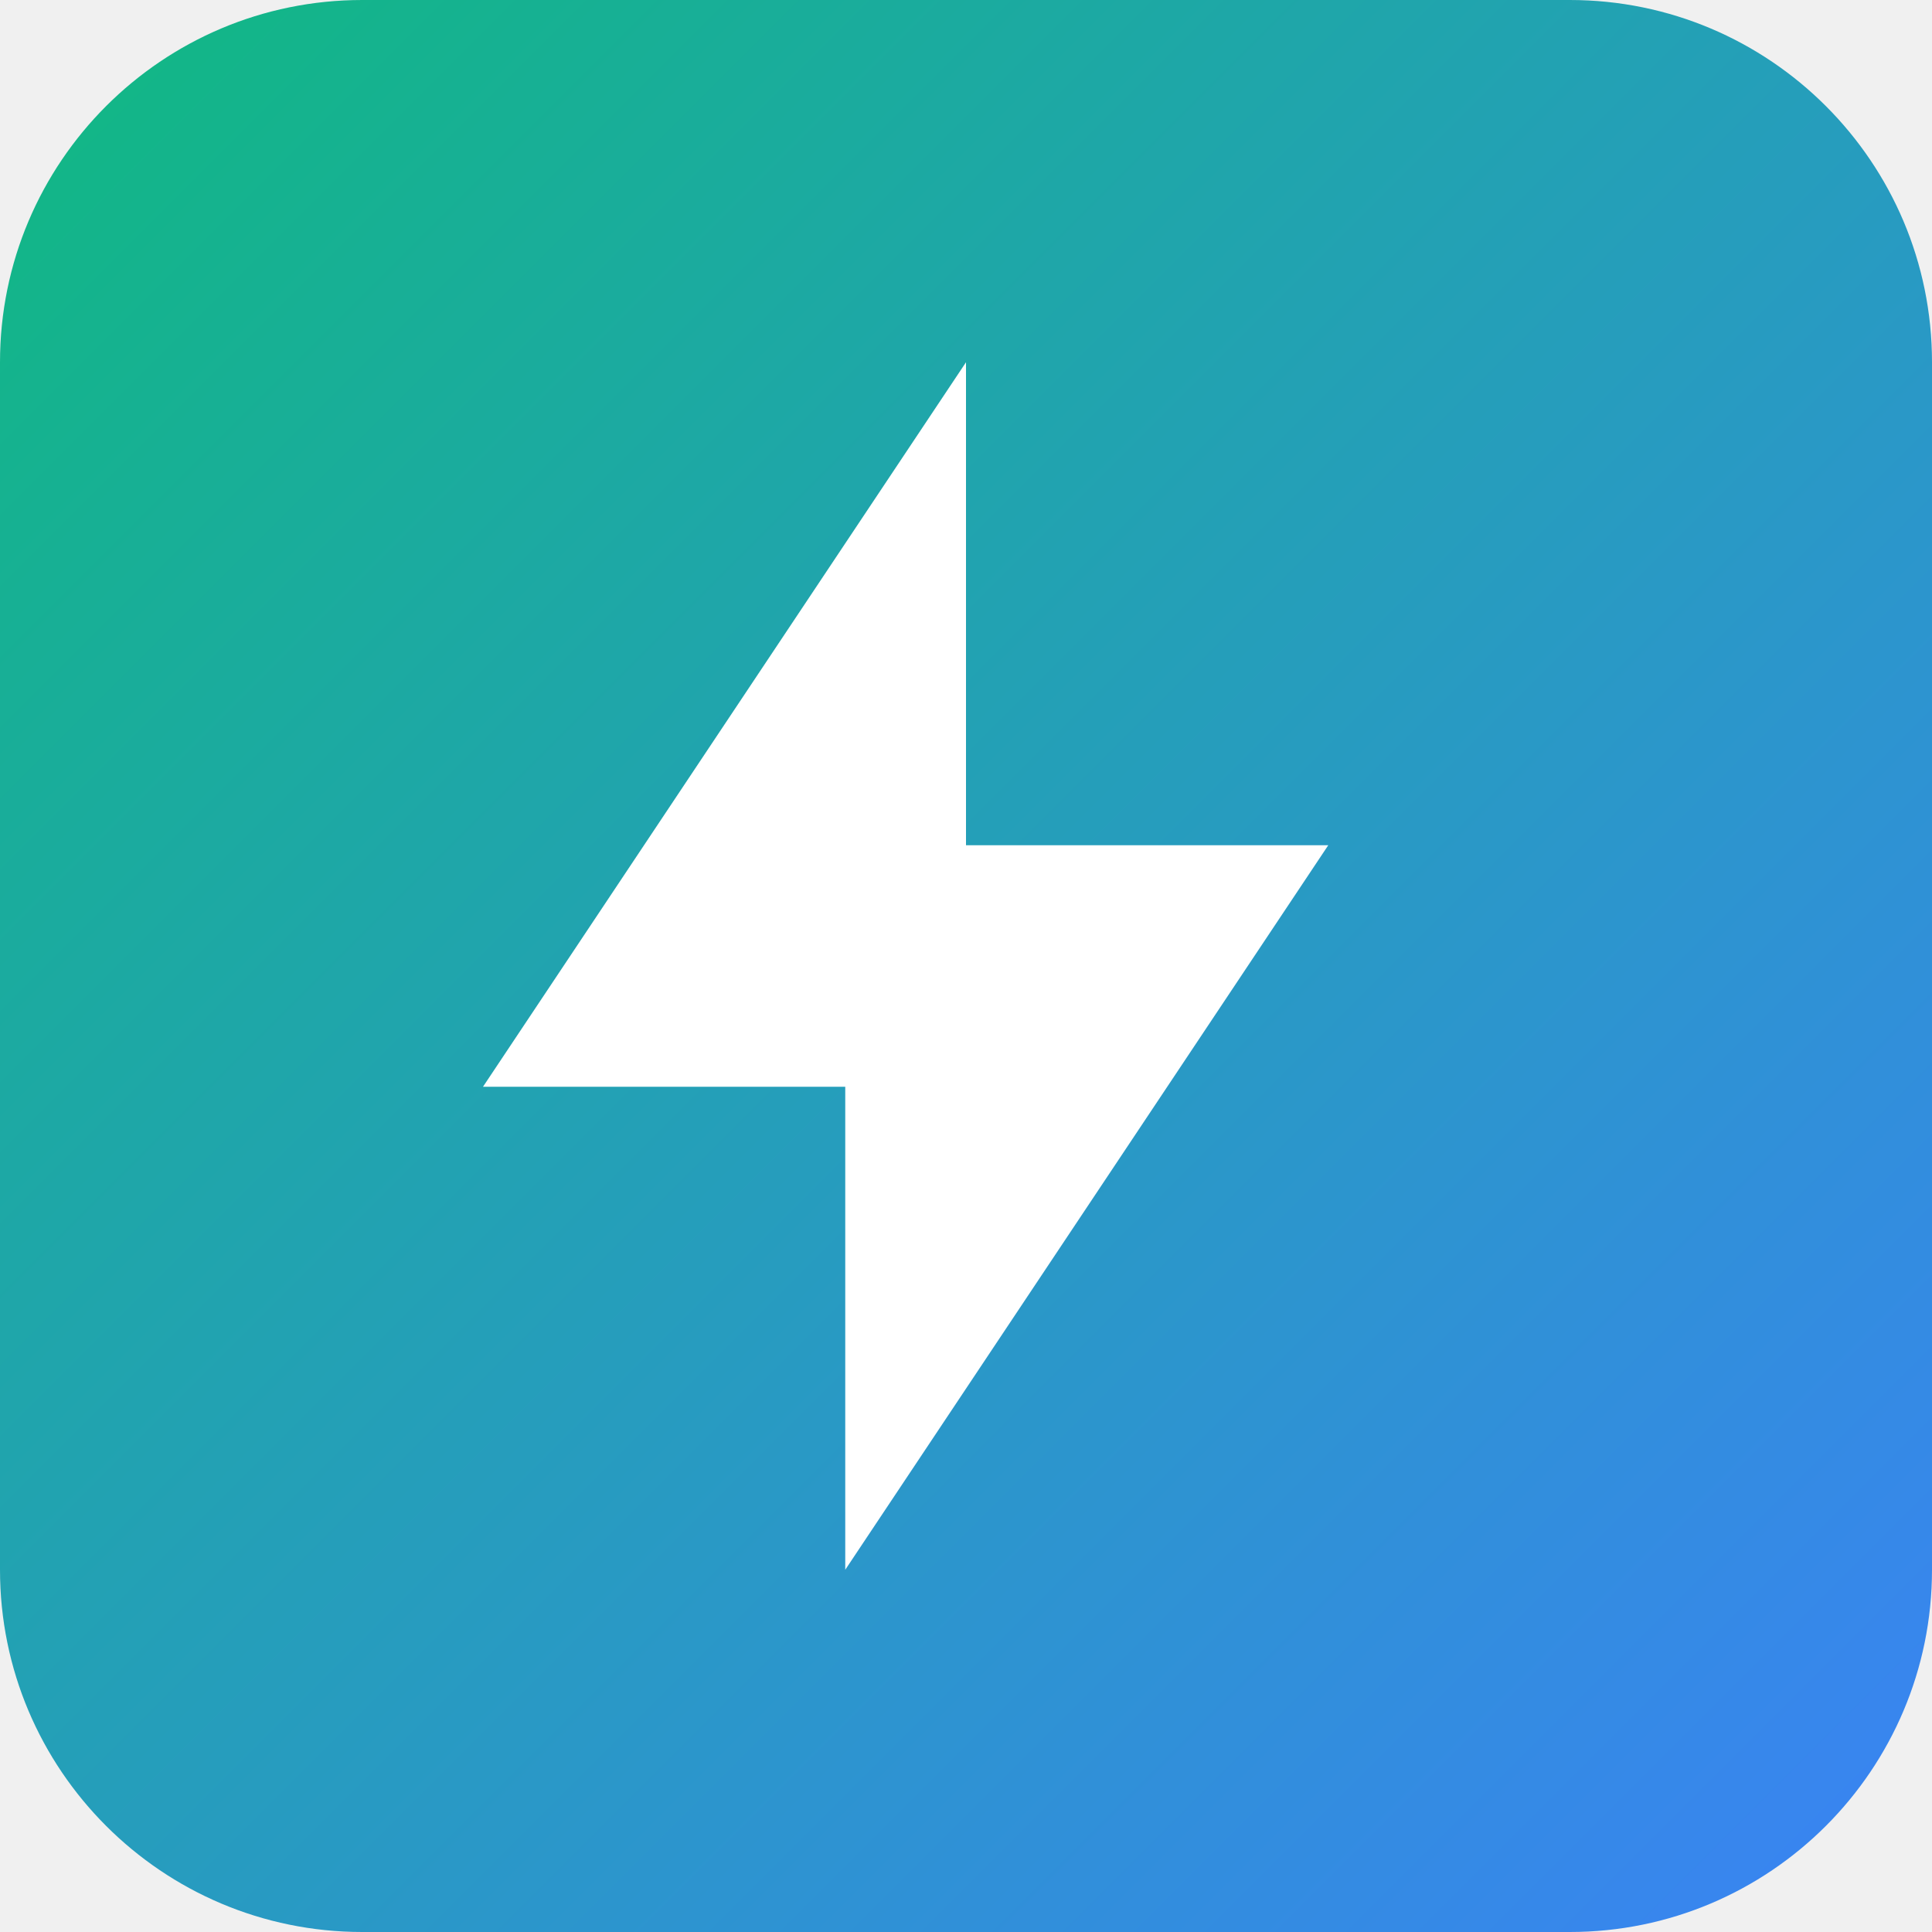
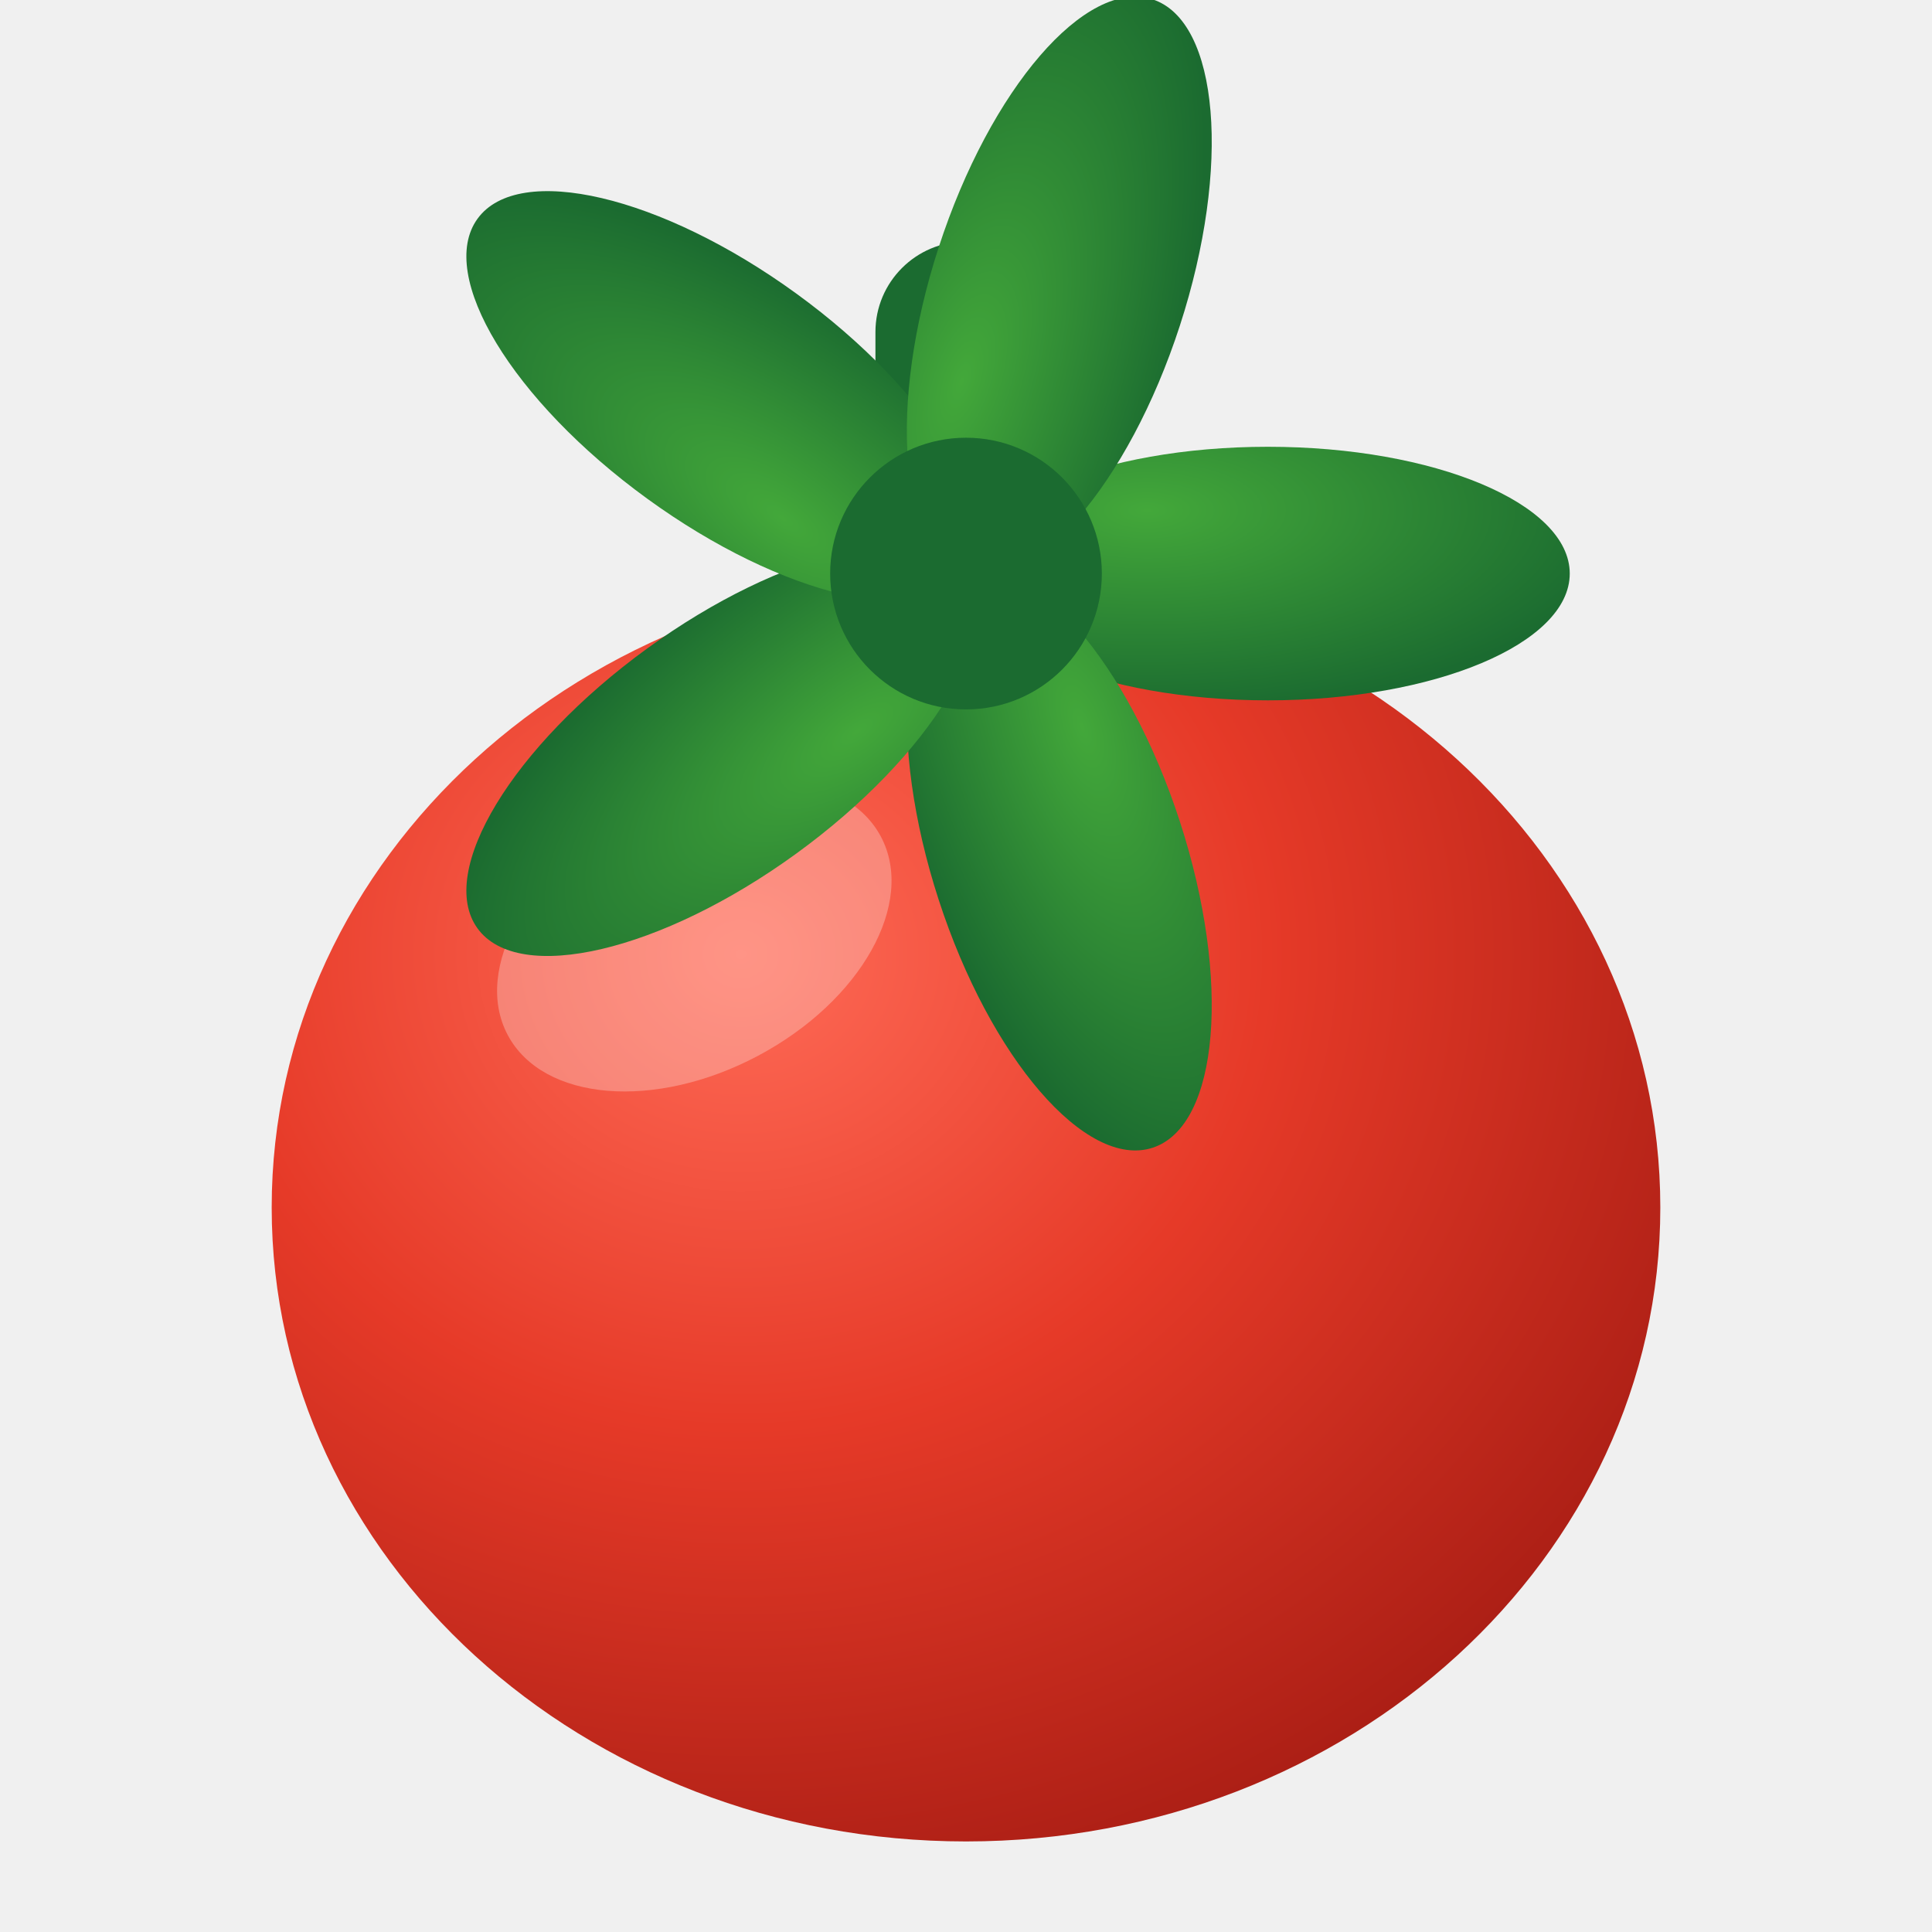
- <svg xmlns="http://www.w3.org/2000/svg" viewBox="0 0 32 32">
+ <svg xmlns="http://www.w3.org/2000/svg" viewBox="0 0 64 64">
  <defs>
-     <linearGradient id="grad" x1="0%" y1="0%" x2="100%" y2="100%">
-       <stop offset="0%" style="stop-color:#10b981" />
-       <stop offset="100%" style="stop-color:#3b82f6" />
-     </linearGradient>
+     <radialGradient id="body" cx="34%" cy="30%" r="78%">
+       <stop offset="0%" stop-color="#FF6B57" />
+       <stop offset="48%" stop-color="#E63A28" />
+       <stop offset="100%" stop-color="#A81D14" />
+     </radialGradient>
+     <radialGradient id="leaf" cx="30%" cy="25%" r="80%">
+       <stop offset="0%" stop-color="#43A83A" />
+       <stop offset="100%" stop-color="#1B6B30" />
+     </radialGradient>
  </defs>
-   <rect width="32" height="32" rx="6" fill="url(#grad)" />
-   <path d="M16 6L8 18h6v8l8-12h-6z" fill="white" />
+   <ellipse cx="32" cy="40" rx="23" ry="21" fill="url(#body)" />
+   <ellipse cx="23" cy="31" rx="7" ry="4.5" fill="#fff" opacity="0.28" transform="rotate(-28 23 31)" />
+   <g transform="translate(32 19)">
+     <rect x="-3" y="-11" width="6" height="10" rx="3" fill="#1B6B30" />
+     <ellipse cx="10" cy="0" rx="10" ry="4.2" fill="url(#leaf)" />
+     <ellipse cx="10" cy="0" rx="10" ry="4.2" fill="url(#leaf)" transform="rotate(72)" />
+     <ellipse cx="10" cy="0" rx="10" ry="4.2" fill="url(#leaf)" transform="rotate(144)" />
+     <ellipse cx="10" cy="0" rx="10" ry="4.2" fill="url(#leaf)" transform="rotate(216)" />
+     <ellipse cx="10" cy="0" rx="10" ry="4.2" fill="url(#leaf)" transform="rotate(288)" />
+     <circle r="4.5" fill="#1B6B30" />
+   </g>
</svg>
